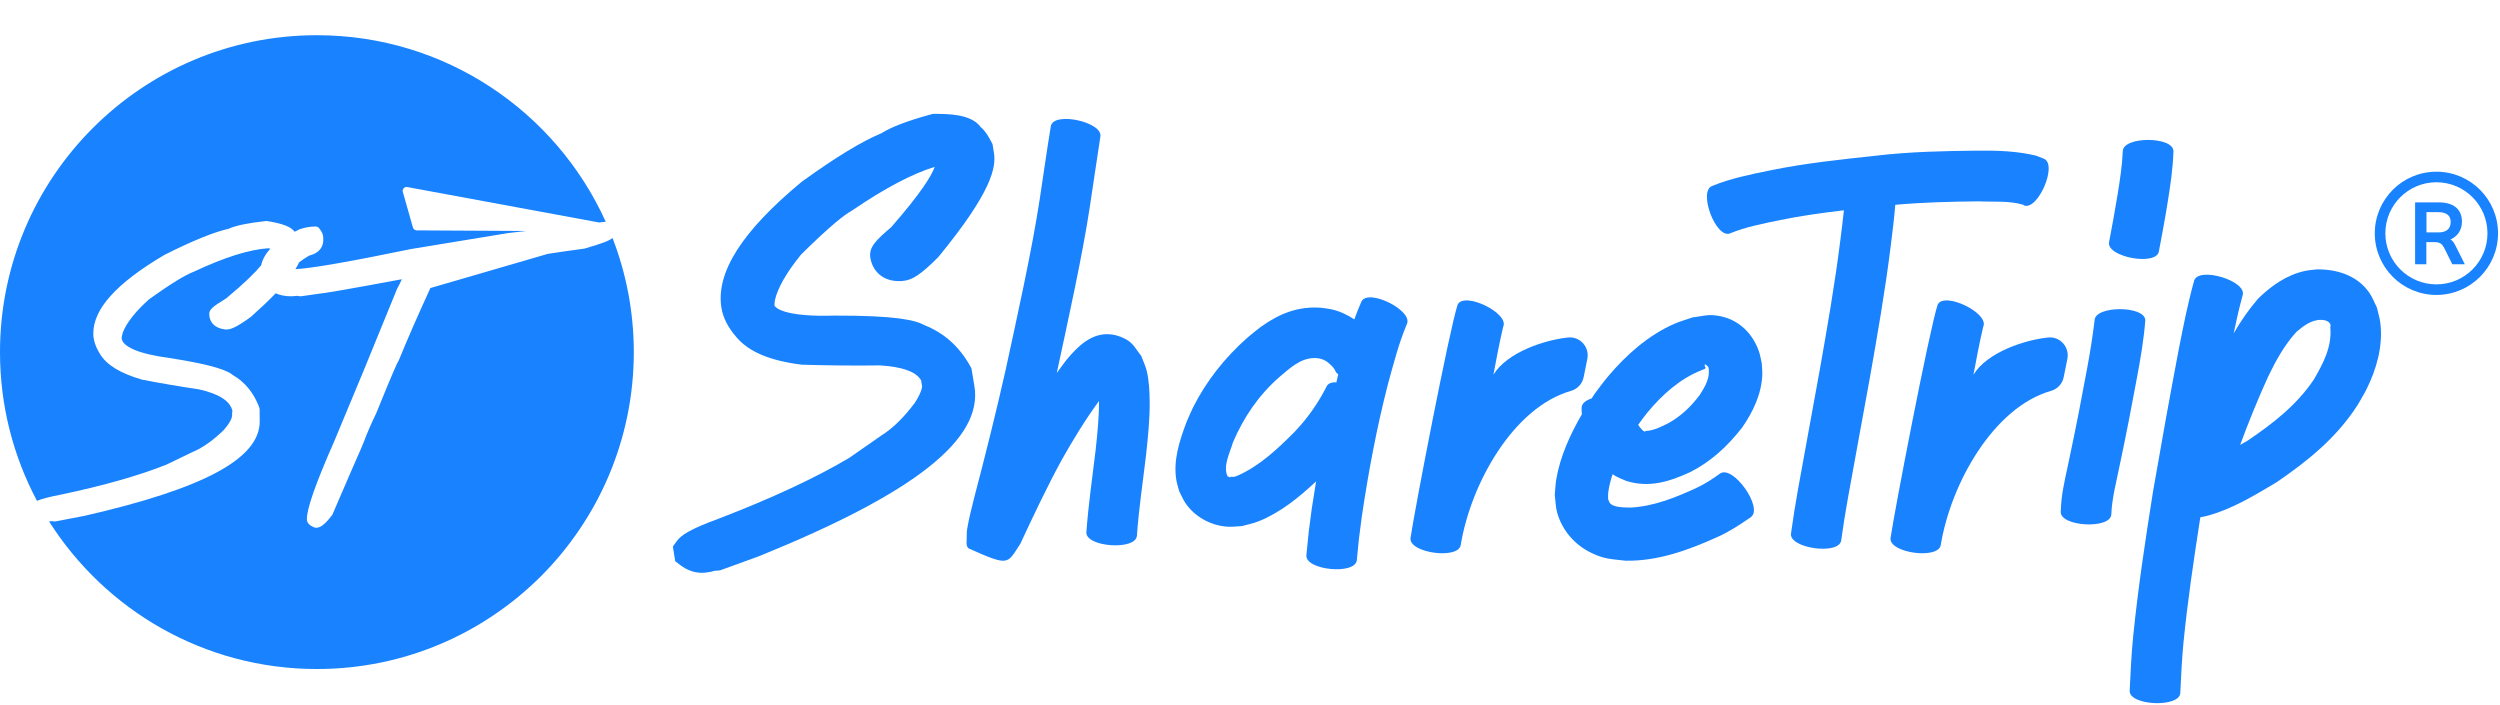
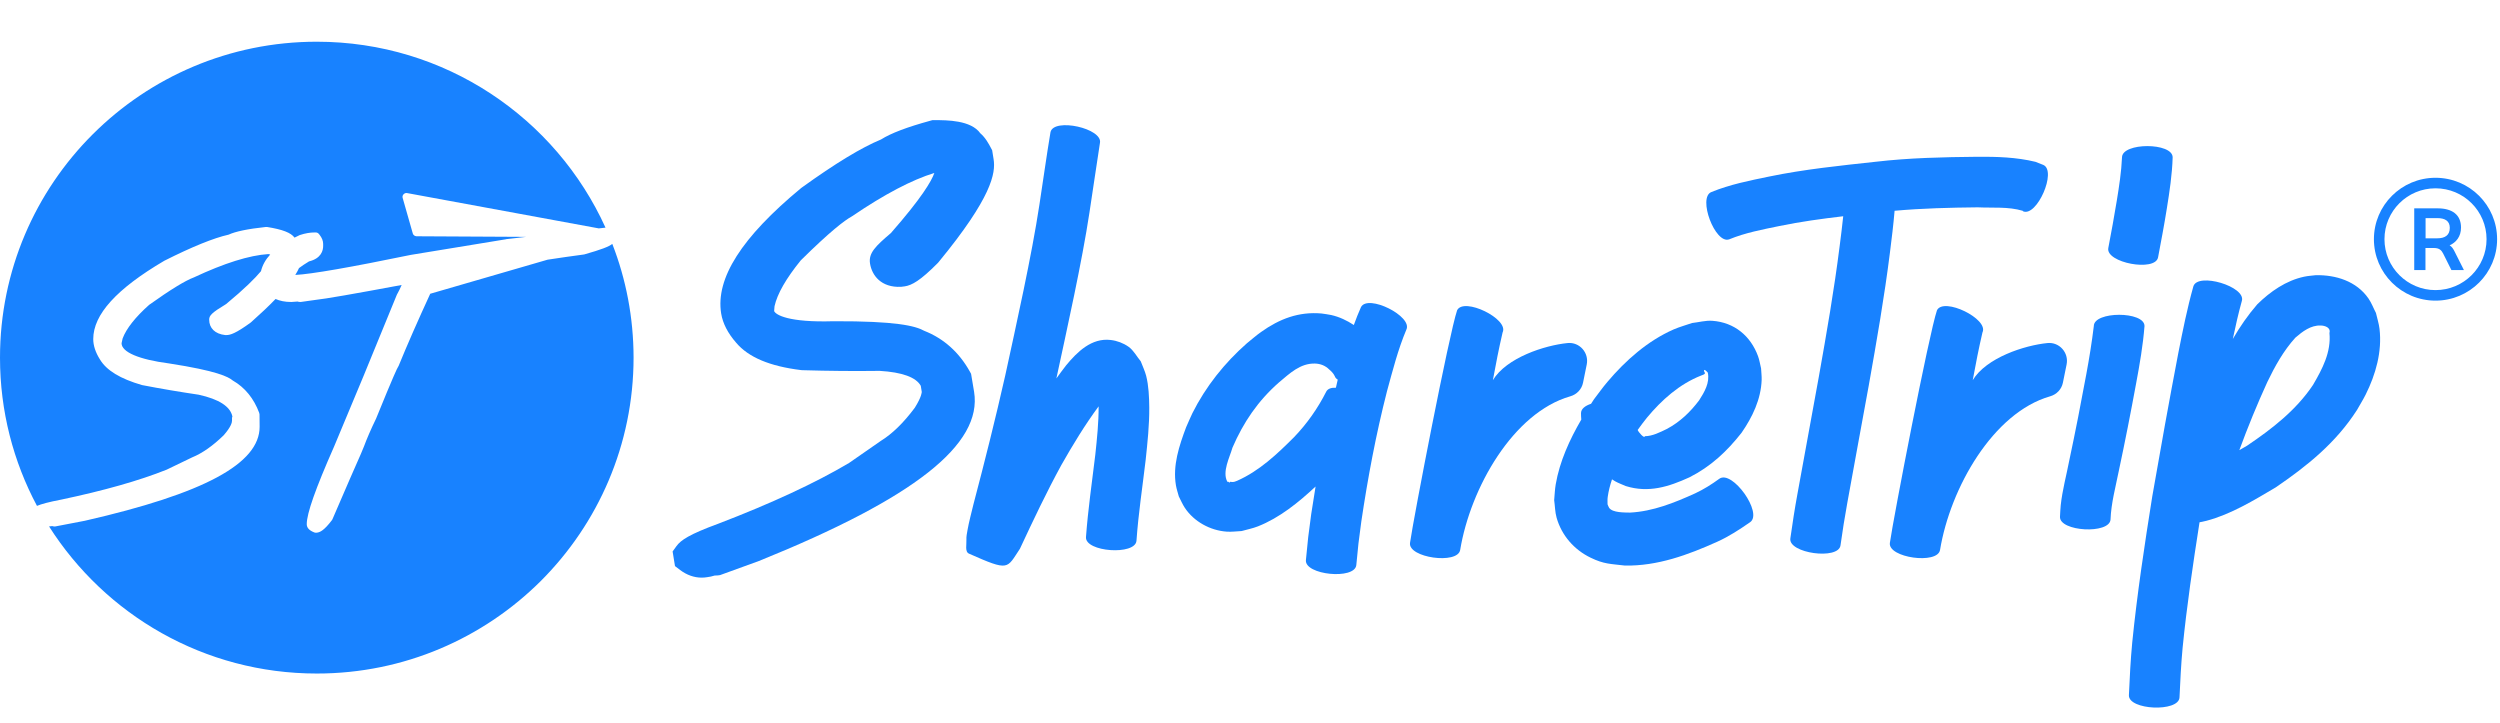
- <svg xmlns="http://www.w3.org/2000/svg" width="568" height="160" viewBox="0 0 568 160" fill="none">
-   <path fill-rule="evenodd" clip-rule="evenodd" d="M553.553 64.61C559.959 64.61 565.153 59.417 565.153 53.01C565.153 46.604 559.959 41.41 553.553 41.41C547.146 41.41 541.953 46.604 541.953 53.01C541.953 59.417 547.146 64.61 553.553 64.61ZM553.553 67.01C561.285 67.01 567.553 60.742 567.553 53.01C567.553 45.278 561.285 39.01 553.553 39.01C545.821 39.01 539.553 45.278 539.553 53.01C539.553 60.742 545.821 67.01 553.553 67.01Z" fill="#1882FF" />
-   <path d="M560.006 60.042H557.166L555.295 56.287C554.927 55.563 554.449 55.017 553.22 55.017H551.267V60.042H548.714V45.978H554.039C557.289 45.978 559.351 47.384 559.351 50.361C559.351 52.409 558.245 53.734 556.756 54.416C557.234 54.676 557.535 55.14 557.808 55.659L560.006 60.042ZM553.984 52.805C555.65 52.805 556.797 52.136 556.797 50.429C556.797 48.845 555.691 48.204 553.984 48.204H551.295V52.805H553.984Z" fill="#1882FF" />
-   <path d="M261.208 91.347C261.241 95.357 260.81 99.334 260.391 103.322C259.673 109.452 258.734 115.561 258.303 121.725C258.06 125.128 246.571 124.299 246.825 120.897C247.289 114.611 248.195 108.37 248.946 102.106C249.333 98.45 249.719 94.782 249.697 91.104C246.56 95.368 243.821 99.897 241.213 104.504C237.822 110.734 234.806 117.13 231.813 123.559C228.764 128.132 229.46 128.773 220.236 124.675C219.253 124.244 219.717 122.576 219.65 121.504C219.606 120.786 219.772 120.057 219.893 119.339C220.181 117.638 220.877 114.976 221.263 113.374C223.826 103.62 226.278 93.843 228.488 84.012C230.995 72.413 234.475 56.859 236.242 45.139C237.093 39.626 237.844 34.103 238.761 28.602C239.501 25.265 250.736 27.762 249.996 31.098C249.178 36.356 248.427 41.626 247.621 46.895C245.908 58.273 242.506 73.495 240.098 84.741C240.827 83.736 241.556 82.731 242.318 81.747C244.826 78.721 248.074 75.451 252.459 75.981C253.884 76.147 255.32 76.688 256.491 77.516C257.673 78.356 258.347 79.737 259.275 80.841C259.684 81.935 260.203 82.996 260.501 84.133C261.075 86.387 261.186 89.027 261.208 91.347Z" fill="#1882FF" />
-   <path d="M319.634 73.639C317.734 78.157 316.53 82.951 315.238 87.668C312.741 97.456 310.885 107.365 309.405 117.351C308.544 124.001 308.919 120.698 308.267 127.282C307.925 130.684 296.48 129.547 296.812 126.144C297.508 119.152 297.11 122.653 298.016 115.672C298.325 113.573 298.668 111.474 299.01 109.375C295.111 113.032 290.791 116.522 285.909 118.456C284.705 118.931 283.423 119.174 282.186 119.527C281.059 119.571 279.921 119.748 278.795 119.66C275.05 119.395 271.371 117.373 269.295 114.236C268.753 113.418 268.378 112.501 267.925 111.629C267.704 110.789 267.417 109.972 267.273 109.121C266.5 104.581 268.013 100.074 269.582 95.876C270.068 94.805 270.499 93.711 271.018 92.65C274.056 86.575 278.342 81.184 283.434 76.699C284.495 75.849 285.511 74.943 286.616 74.158C290.814 71.165 295.177 69.486 300.347 69.939C301.087 70.06 301.838 70.126 302.567 70.292C304.423 70.712 306.135 71.529 307.704 72.568C308.201 71.187 308.731 69.828 309.328 68.491C310.874 65.442 321.17 70.59 319.634 73.639ZM304.047 85.017C303.727 84.818 303.473 84.564 303.363 84.211C303.075 83.603 302.611 83.128 302.103 82.698C301.209 81.814 300.104 81.383 298.856 81.35C295.508 81.272 293.122 83.614 290.703 85.636C285.931 89.834 282.617 94.716 280.12 100.516C279.502 102.714 277.723 106.028 278.96 108.304C279.027 108.293 279.093 108.282 279.159 108.282C279.27 108.348 279.358 108.469 279.491 108.469C279.557 108.469 279.524 108.315 279.59 108.304C279.734 108.271 279.877 108.348 280.021 108.348C280.606 108.337 280.595 108.282 281.17 108.072C286.229 105.829 290.272 101.985 294.128 98.119C297.066 95.048 299.518 91.557 301.429 87.757C301.783 87.061 302.611 86.818 303.628 86.862C303.749 86.243 303.893 85.625 304.047 85.017Z" fill="#1882FF" />
-   <path d="M360.639 81.56L359.8 85.713C359.502 87.216 358.375 88.398 356.894 88.817C343.926 92.54 334.205 109.696 331.874 123.836C331.321 127.205 319.999 125.614 320.474 122.223C321.291 116.456 329.355 74.6 331.178 69.21C332.68 66.139 343.02 71.187 341.517 74.258C340.567 78.367 340.092 80.952 339.308 85.128C342.423 80.002 351.073 77.196 356.298 76.677C359.004 76.412 361.181 78.886 360.639 81.56Z" fill="#1882FF" />
-   <path d="M397.79 117.495C395.393 119.163 392.962 120.765 390.289 121.969C383.661 124.962 376.713 127.525 369.322 127.393C366.041 126.995 364.561 127.083 361.512 125.592C357.756 123.769 354.939 120.522 353.791 116.49C353.426 115.197 353.426 113.816 353.238 112.48C353.36 111.276 353.382 110.06 353.592 108.867C354.476 103.697 356.729 98.716 359.402 94.12C359.369 93.634 359.325 93.159 359.336 92.673C359.336 91.679 360.286 90.961 361.623 90.519C361.844 90.176 362.065 89.823 362.286 89.491C363.302 88.166 364.263 86.796 365.346 85.526C369.455 80.654 374.481 76.18 380.369 73.584C381.728 72.988 383.164 72.612 384.556 72.115C386.091 71.949 387.627 71.496 389.173 71.607C394.188 71.96 397.889 75.064 399.568 79.66C399.9 80.555 400.032 81.516 400.264 82.455C400.308 83.327 400.419 84.189 400.397 85.062C400.242 89.502 398.298 93.557 395.812 97.147C392.487 101.378 388.842 104.813 383.992 107.277C379.253 109.442 374.702 110.889 369.521 109.276C368.704 108.912 367.853 108.613 367.069 108.171C366.826 108.039 366.616 107.884 366.384 107.741C365.942 109.055 365.6 110.392 365.412 111.728C365.323 112.281 365.379 112.855 365.368 113.419C365.489 113.695 365.566 113.993 365.732 114.236C366.516 115.385 369.344 115.286 370.482 115.319C375.685 115.054 380.601 113.065 385.285 110.933C387.24 110.016 389.041 108.878 390.775 107.608C393.702 105.498 400.728 115.407 397.79 117.495ZM374.304 93.711C373.564 94.606 372.901 95.556 372.217 96.484C372.371 96.97 373.774 98.561 373.84 97.909C375.586 97.898 377.287 97.014 378.833 96.263C381.805 94.683 384.191 92.397 386.191 89.723C387.395 87.834 388.643 85.725 388.157 83.427C388.035 83.261 387.185 82.333 387.306 83.095C387.34 83.283 387.594 83.482 387.483 83.637C387.306 83.902 386.931 83.935 386.655 84.079C381.706 86.023 377.663 89.657 374.304 93.711Z" fill="#1882FF" />
-   <path d="M459.806 46.652C459.773 46.608 459.751 46.575 459.718 46.531C456.415 45.547 452.891 45.912 449.489 45.746C443.192 45.812 436.884 45.967 430.61 46.531C430.345 49.69 429.958 52.849 429.56 55.998C428.29 66.172 426.522 76.279 424.733 86.387C423.12 95.291 421.463 104.194 419.861 113.109C419.276 116.324 418.768 119.549 418.315 122.797C417.851 126.177 406.44 124.598 406.915 121.217C407.39 117.826 407.909 114.446 408.527 111.076C410.129 102.173 411.786 93.28 413.388 84.376C415.144 74.468 416.879 64.548 418.127 54.55C418.414 52.297 418.701 50.043 418.933 47.779C414.062 48.353 409.201 49.016 404.407 50.01C400.563 50.806 396.674 51.535 393.029 53.037C389.825 54.241 385.782 43.459 388.986 42.255C393.184 40.532 397.657 39.648 402.087 38.731C410.074 37.075 418.204 36.246 426.302 35.362C433.957 34.468 441.668 34.302 449.367 34.224C453.83 34.191 458.271 34.313 462.623 35.373C463.22 35.605 463.816 35.848 464.413 36.08C467.55 37.461 462.943 48.011 459.806 46.652Z" fill="#1882FF" />
-   <path d="M469.703 81.56L468.864 85.713C468.565 87.216 467.439 88.398 465.958 88.817C452.99 92.54 443.269 109.696 440.938 123.836C440.385 127.205 429.062 125.614 429.537 122.223C430.355 116.456 438.419 74.6 440.242 69.21C441.744 66.139 452.084 71.187 450.581 74.258C449.631 78.367 449.156 80.952 448.372 85.128C451.487 80.002 460.137 77.196 465.362 76.677C468.068 76.412 470.245 78.886 469.703 81.56Z" fill="#1882FF" />
-   <path d="M487.412 72.8C487.069 77.186 486.318 81.527 485.511 85.846C484.285 92.529 482.982 99.191 481.568 105.83C480.839 109.497 479.833 113.143 479.69 116.887C479.502 120.301 468.002 119.66 468.201 116.247C468.257 115.385 468.279 114.523 468.367 113.673C468.731 110.226 469.659 106.846 470.311 103.444C471.703 96.893 472.984 90.331 474.189 83.747C474.862 80.113 475.448 76.467 475.89 72.8C475.901 69.386 487.412 69.386 487.412 72.8ZM493.808 34.357C493.697 38.268 493.101 42.167 492.482 46.034C491.896 49.745 491.189 53.446 490.494 57.147C489.864 60.505 478.552 58.384 479.182 55.026C479.856 51.425 480.54 47.823 481.115 44.211C481.645 40.952 482.153 37.66 482.297 34.368C482.297 30.933 493.808 30.933 493.808 34.357Z" fill="#1882FF" />
-   <path d="M537.674 88.431C537.077 89.624 536.359 90.761 535.708 91.932C530.924 99.4 524.44 104.647 517.215 109.585C512.3 112.501 507.086 115.705 501.496 117.185C500.977 117.318 500.446 117.428 499.916 117.528C498.436 127.028 497.022 136.55 496.072 146.128C495.718 149.894 495.542 153.672 495.365 157.439C495.21 160.853 483.711 160.345 483.865 156.931C484.042 152.943 484.241 148.956 484.616 144.979C485.732 133.822 487.411 122.742 489.168 111.673C491.057 100.759 493.012 89.867 495.089 78.986C496.094 73.882 497.11 68.778 498.513 63.763C499.496 60.493 510.521 63.796 509.538 67.066C508.742 69.938 508.091 72.833 507.483 75.749C509.096 72.954 510.919 70.303 513.051 67.84C516.011 64.934 519.568 62.438 523.7 61.554C524.572 61.366 525.456 61.322 526.34 61.212C530.902 61.123 535.597 62.57 538.315 66.525C539.022 67.541 539.441 68.723 540.016 69.817C540.281 71.021 540.679 72.203 540.822 73.44C541.441 78.621 539.961 83.835 537.674 88.431ZM529.444 74.379C529.798 73.153 528.428 72.7 527.456 72.678C525.224 72.59 523.313 74.048 521.7 75.451C519.005 78.433 517.061 81.946 515.326 85.558C513.007 90.651 510.886 95.832 508.963 101.09C509.549 100.748 510.145 100.394 510.731 100.063C516.398 96.23 521.866 91.988 525.71 86.221C527.831 82.576 529.864 78.743 529.444 74.379Z" fill="#1882FF" />
-   <path d="M220.711 83.692L220.402 83.129C217.96 78.754 214.492 75.65 210.073 73.894C207.996 72.745 203.644 71.662 189.537 71.706H189.438C179.197 72.027 176.292 70.237 175.95 69.386C175.961 69.21 175.983 68.878 176.038 68.282C176.657 65.465 178.667 61.952 182.003 57.832C188.742 51.159 191.956 48.74 193.481 47.89L193.746 47.724C201.004 42.775 207.256 39.483 212.36 37.914L212.349 37.948C211.719 39.759 209.487 43.603 202.484 51.612C199.004 54.584 197.358 56.164 197.745 58.572C198.176 61.256 200.252 64.073 204.793 63.863L205.654 63.753C207.245 63.499 209.134 62.493 213.133 58.45L213.354 58.196C225.395 43.515 226.345 37.959 225.826 34.766L225.505 32.756L225.229 32.225C224.754 31.32 223.981 29.861 222.81 28.867C220.678 25.873 215.254 25.873 212.415 25.873H211.929L211.454 26.006C206.184 27.453 202.506 28.845 200.241 30.281C195.767 32.137 189.868 35.727 182.235 41.239L182.036 41.394C168.548 52.584 162.616 61.93 163.909 69.95C164.273 72.192 165.422 74.435 167.322 76.611C170.106 79.914 174.922 81.958 182.058 82.841L182.401 82.864C188.311 83.04 194.21 83.096 199.932 83.018C205.058 83.327 208.195 84.476 209.278 86.421L209.498 87.79C209.498 87.801 209.565 88.784 207.919 91.425C205.378 94.849 202.771 97.39 200.175 98.992L192.962 104.018C185.306 108.569 175.287 113.231 163.235 117.859C156.662 120.279 154.729 121.604 153.757 122.952L152.873 124.178L153.414 127.514L154.574 128.398C156.088 129.547 157.767 130.143 159.479 130.143C159.877 130.143 160.285 130.11 160.683 130.044L161.556 129.9L162.473 129.657C162.76 129.668 163.058 129.657 163.345 129.613L163.677 129.558L172.359 126.399L172.481 126.354C207.786 112.049 223.329 99.787 221.396 87.79L220.711 83.692Z" fill="#1882FF" />
-   <path d="M13.98 112.347C11.054 112.907 9.385 113.376 8.402 113.788C3.041 103.703 0 92.212 0 80.011C0 40.255 32.225 8 71.994 8C101.201 8 126.327 25.403 137.621 50.374L136.101 50.546L92.525 42.496C92.228 42.428 91.93 42.554 91.713 42.782C91.507 43.011 91.427 43.308 91.519 43.605L93.817 51.689C93.919 52.078 94.274 52.318 94.662 52.341L119.583 52.478L115.022 53.004C114.999 53.004 114.987 53.027 114.987 53.027L93.382 56.583C79.653 59.419 70.84 60.962 67.113 61.157C67.468 60.596 67.73 60.082 67.959 59.59C68.553 59.133 69.308 58.641 70.234 58.07C73.023 57.383 73.446 55.577 73.446 54.559V54.068C73.446 53.382 73.16 52.684 72.634 52.01L72.463 51.804C72.303 51.598 72.04 51.472 71.777 51.472H71.491C70.497 51.472 69.422 51.644 68.13 52.067C67.708 52.261 67.319 52.455 66.942 52.65C66.13 51.529 64.21 50.786 60.7 50.226C60.632 50.203 60.471 50.203 60.403 50.226C56.322 50.66 53.498 51.255 51.955 51.975C48.549 52.741 43.645 54.742 37.346 57.921C26.475 64.335 21.194 70.178 21.194 75.769C21.194 77.222 21.697 78.799 22.714 80.412C24.2 82.904 27.309 84.814 32.27 86.254C36.614 87.1 40.981 87.832 45.142 88.45C49.783 89.467 52.367 91.148 52.824 93.435C52.767 93.538 52.733 93.664 52.733 93.801V94.384C52.733 94.738 52.538 95.767 50.824 97.711C48.4 100.078 45.999 101.782 43.656 102.742L37.883 105.532C31.619 108.048 23.548 110.323 13.98 112.347ZM139.165 54.079C138.399 54.708 136.638 55.383 132.832 56.469C132.797 56.469 132.672 56.503 132.637 56.503C129.917 56.869 127.185 57.258 124.452 57.681L97.783 65.445C94.96 71.596 92.536 77.13 90.593 81.898L90.433 82.184C90.273 82.424 89.541 83.865 85.483 93.881C84.272 96.385 83.357 98.534 82.717 100.261C82.58 100.661 82.054 101.908 79.562 107.556L75.549 116.863C75.515 116.92 75.481 116.989 75.447 117.035C73.663 119.39 72.749 119.802 72.029 119.893C71.971 119.905 71.891 119.905 71.823 119.905C71.686 119.905 71.537 119.893 71.457 119.848C70.268 119.39 69.719 118.773 69.719 117.95C69.719 115.514 71.697 109.9 75.927 100.284C80.042 90.496 84.855 78.857 90.204 65.65C90.227 65.616 90.273 65.513 90.296 65.479C90.65 64.85 90.982 64.164 91.29 63.444C80.408 65.479 73.858 66.622 71.811 66.828L68.336 67.32C68.05 67.32 67.81 67.285 67.616 67.217L66.21 67.32C64.724 67.32 63.581 67.057 62.632 66.634C61.066 68.269 59.214 70.018 57.008 71.985C53.556 74.523 52.287 74.855 51.498 74.855H51.166C48.857 74.592 47.543 73.277 47.543 71.344C47.543 70.418 48.069 69.801 51.395 67.788C55.625 64.278 57.991 61.9 59.317 60.299C59.648 58.927 60.346 57.669 61.42 56.492C61.283 56.457 61.123 56.457 60.986 56.4C56.676 56.675 50.972 58.47 44.068 61.717C42.09 62.449 38.684 64.553 33.882 67.983C30.762 70.784 28.715 73.368 27.869 75.632C27.698 76.33 27.641 76.615 27.629 76.718C27.629 78.731 31.573 80.434 38.443 81.326C49.28 83.007 51.887 84.356 52.904 85.214C55.659 86.792 57.705 89.319 58.917 92.6L58.986 92.955L59.008 95.756C59.008 104.16 46.388 110.975 19.273 117.183L12.632 118.464C12.574 118.487 12.472 118.487 12.426 118.487C12.232 118.487 12.037 118.453 11.866 118.395L11.248 118.464H11.146C23.914 138.611 46.388 152 72.006 152C91.885 152 109.878 143.928 122.921 130.904C135.93 117.869 144 99.861 144 79.977C143.989 70.864 142.285 62.117 139.165 54.079Z" fill="#1882FF" />
+ <svg xmlns="http://www.w3.org/2000/svg" width="1080" height="312" viewBox="0 0 1080 312" fill="none">
+   <path fill-rule="evenodd" clip-rule="evenodd" d="M1052.14 125.324C1064.32 125.324 1074.19 115.479 1074.19 103.336C1074.19 91.193 1064.32 81.349 1052.14 81.349C1039.97 81.349 1030.09 91.193 1030.09 103.336C1030.09 115.479 1039.97 125.324 1052.14 125.324ZM1052.14 129.873C1066.84 129.873 1078.75 117.992 1078.75 103.336C1078.75 88.68 1066.84 76.8 1052.14 76.8C1037.45 76.8 1025.53 88.68 1025.53 103.336C1025.53 117.992 1037.45 129.873 1052.14 129.873Z" fill="#1882FF" />
+   <path d="M1064.41 116.664H1059.01L1055.45 109.547C1054.75 108.175 1053.85 107.14 1051.51 107.14H1047.8V116.664H1042.95V90.007H1053.07C1059.24 90.007 1063.16 92.673 1063.16 98.315C1063.16 102.197 1061.06 104.707 1058.23 106.001C1059.14 106.493 1059.71 107.373 1060.23 108.356L1064.41 116.664ZM1052.96 102.947C1056.13 102.947 1058.31 101.679 1058.31 98.444C1058.31 95.442 1056.21 94.225 1052.96 94.225H1047.85V102.947H1052.96Z" fill="#1882FF" />
+   <path d="M496.481 176.002C496.544 183.603 495.725 191.141 494.927 198.699C493.562 210.32 491.777 221.899 490.959 233.583C490.497 240.032 468.66 238.462 469.143 232.013C470.025 220.099 471.747 208.268 473.175 196.396C473.909 189.465 474.644 182.514 474.602 175.541C468.639 183.624 463.432 192.208 458.477 200.94C452.031 212.749 446.299 224.873 440.609 237.059C434.814 245.728 436.137 246.942 418.604 239.174C416.736 238.357 417.618 235.195 417.492 233.164C417.408 231.803 417.723 230.421 417.953 229.06C418.499 225.836 419.822 220.79 420.557 217.754C425.428 199.265 430.089 180.734 434.289 162.099C439.055 140.113 445.669 110.632 449.028 88.416C450.645 77.967 452.073 67.498 453.816 57.071C455.222 50.747 476.576 55.479 475.169 61.803C473.615 71.769 472.188 81.757 470.655 91.745C467.4 113.312 460.933 142.165 456.356 163.481C457.742 161.575 459.128 159.67 460.577 157.806C465.343 152.069 471.516 145.871 479.851 146.876C482.56 147.19 485.289 148.216 487.515 149.787C489.762 151.378 491.043 153.995 492.806 156.089C493.583 158.162 494.57 160.172 495.137 162.329C496.229 166.6 496.439 171.605 496.481 176.002Z" fill="#1882FF" />
+   <path d="M607.532 142.438C603.92 151.001 601.632 160.089 599.175 169.03C594.43 187.581 590.903 206.363 588.089 225.292C586.451 237.897 587.165 231.636 585.926 244.116C585.275 250.565 563.523 248.408 564.153 241.959C565.476 228.705 564.72 235.342 566.442 222.109C567.029 218.131 567.68 214.152 568.331 210.174C560.919 217.105 552.71 223.721 543.429 227.386C541.141 228.286 538.705 228.747 536.353 229.417C534.212 229.5 532.049 229.835 529.907 229.668C522.79 229.165 515.798 225.334 511.85 219.387C510.822 217.838 510.108 216.1 509.247 214.445C508.827 212.854 508.281 211.305 508.008 209.692C506.538 201.087 509.415 192.544 512.396 184.587C513.32 182.556 514.139 180.483 515.126 178.473C520.9 166.957 529.047 156.739 538.726 148.237C540.742 146.625 542.673 144.908 544.773 143.422C552.752 137.747 561.045 134.565 570.872 135.423C572.279 135.653 573.706 135.779 575.092 136.093C578.62 136.889 581.874 138.438 584.855 140.406C585.8 137.789 586.808 135.214 587.942 132.68C590.882 126.901 610.45 136.658 607.532 142.438ZM577.906 164.004C577.297 163.627 576.814 163.146 576.604 162.476C576.058 161.324 575.176 160.424 574.21 159.607C572.51 157.932 570.41 157.116 568.037 157.053C561.675 156.906 557.14 161.345 552.542 165.177C543.471 173.134 537.172 182.388 532.427 193.381C531.251 197.548 527.871 203.83 530.222 208.143C530.348 208.122 530.474 208.101 530.6 208.101C530.81 208.227 530.978 208.457 531.23 208.457C531.356 208.457 531.293 208.164 531.419 208.143C531.692 208.08 531.965 208.227 532.238 208.227C533.351 208.206 533.33 208.101 534.422 207.703C544.038 203.453 551.723 196.166 559.051 188.838C564.636 183.017 569.297 176.4 572.929 169.197C573.601 167.878 575.176 167.417 577.108 167.501C577.339 166.329 577.612 165.156 577.906 164.004Z" fill="#1882FF" />
+   <path d="M685.471 157.451L683.875 165.324C683.308 168.172 681.166 170.412 678.353 171.208C653.703 178.264 635.226 210.782 630.795 237.583C629.746 243.969 608.224 240.954 609.127 234.526C610.681 223.596 626.008 144.26 629.473 134.042C632.328 128.221 651.981 137.79 649.125 143.611C647.32 151.4 646.417 156.299 644.926 164.214C650.847 154.499 667.288 149.18 677.219 148.196C682.363 147.694 686.499 152.384 685.471 157.451Z" fill="#1882FF" />
+   <path d="M756.082 225.564C751.526 228.726 746.907 231.762 741.825 234.045C729.227 239.719 716.021 244.577 701.974 244.325C695.738 243.572 692.924 243.739 687.129 240.912C679.99 237.458 674.636 231.302 672.453 223.659C671.76 221.209 671.76 218.592 671.403 216.058C671.634 213.776 671.676 211.473 672.075 209.211C673.755 199.412 678.038 189.969 683.119 181.258C683.056 180.337 682.972 179.437 682.993 178.515C682.993 176.631 684.799 175.27 687.339 174.432C687.759 173.783 688.179 173.113 688.599 172.485C690.531 169.972 692.358 167.376 694.415 164.968C702.226 155.734 711.779 147.254 722.971 142.333C725.553 141.203 728.283 140.491 730.928 139.549C733.847 139.234 736.765 138.376 739.705 138.585C749.237 139.255 756.271 145.139 759.463 153.85C760.093 155.546 760.344 157.367 760.785 159.147C760.869 160.801 761.079 162.434 761.037 164.089C760.743 172.506 757.048 180.19 752.324 186.995C746.004 195.015 739.075 201.527 729.857 206.196C720.85 210.3 712.199 213.043 702.352 209.986C700.798 209.295 699.181 208.73 697.691 207.892C697.229 207.641 696.83 207.348 696.389 207.076C695.549 209.567 694.898 212.101 694.541 214.635C694.373 215.681 694.478 216.77 694.457 217.838C694.688 218.362 694.835 218.927 695.15 219.388C696.641 221.565 702.016 221.377 704.179 221.44C714.068 220.937 723.411 217.168 732.314 213.127C736.03 211.389 739.453 209.232 742.749 206.824C748.313 202.825 761.667 221.607 756.082 225.564ZM711.443 180.484C710.037 182.18 708.777 183.98 707.475 185.739C707.769 186.66 710.436 189.676 710.562 188.44C713.879 188.419 717.112 186.744 720.052 185.32C725.7 182.326 730.235 177.992 734.036 172.925C736.324 169.344 738.697 165.345 737.773 160.99C737.542 160.676 735.925 158.917 736.156 160.362C736.219 160.717 736.702 161.094 736.492 161.387C736.156 161.89 735.443 161.953 734.918 162.225C725.511 165.91 717.826 172.799 711.443 180.484Z" fill="#1882FF" />
+   <path d="M873.957 91.284C873.894 91.201 873.852 91.138 873.789 91.054C867.511 89.191 860.813 89.882 854.347 89.567C842.378 89.693 830.389 89.986 818.463 91.054C817.959 97.043 817.225 103.031 816.469 108.999C814.054 128.283 810.695 147.442 807.293 166.601C804.228 183.477 801.078 200.354 798.034 217.251C796.921 223.344 795.955 229.459 795.094 235.614C794.212 242.022 772.523 239.027 773.426 232.62C774.329 226.192 775.315 219.785 776.491 213.399C779.536 196.522 782.685 179.666 785.73 162.79C789.068 144.008 792.365 125.205 794.737 106.256C795.283 101.984 795.829 97.713 796.27 93.42C787.01 94.509 777.772 95.765 768.659 97.65C761.353 99.157 753.962 100.539 747.033 103.387C740.944 105.669 733.259 85.233 739.348 82.951C747.327 79.684 755.83 78.009 764.25 76.271C779.431 73.131 794.884 71.56 810.275 69.885C824.825 68.189 839.481 67.875 854.116 67.728C862.598 67.666 871.039 67.896 879.311 69.906C880.445 70.346 881.579 70.806 882.713 71.246C888.676 73.864 879.92 93.86 873.957 91.284Z" fill="#1882FF" />
+   <path d="M892.77 157.451L891.174 165.324C890.607 168.172 888.465 170.412 885.652 171.208C861.002 178.264 842.525 210.782 838.095 237.583C837.045 243.969 815.523 240.954 816.426 234.526C817.98 223.596 833.307 144.26 836.772 134.042C839.627 128.221 859.28 137.79 856.425 143.611C854.619 151.4 853.716 156.299 852.225 164.214C858.146 154.499 874.587 149.18 884.518 148.196C889.662 147.694 893.799 152.384 892.77 157.451Z" fill="#1882FF" />
+   <path d="M926.428 140.847C925.777 149.159 924.349 157.388 922.816 165.575C920.486 178.243 918.008 190.869 915.32 203.453C913.935 210.405 912.024 217.315 911.751 224.413C911.394 230.883 889.537 229.669 889.915 223.199C890.02 221.565 890.061 219.932 890.229 218.32C890.922 211.787 892.686 205.38 893.925 198.931C896.57 186.514 899.006 174.076 901.295 161.597C902.575 154.708 903.688 147.798 904.528 140.847C904.549 134.377 926.428 134.377 926.428 140.847ZM938.585 67.98C938.375 75.393 937.241 82.784 936.065 90.112C934.952 97.148 933.609 104.162 932.286 111.177C931.089 117.542 909.588 113.522 910.785 107.157C912.066 100.331 913.368 93.504 914.46 86.658C915.467 80.481 916.433 74.241 916.706 68.001C916.706 61.489 938.585 61.489 938.585 67.98Z" fill="#1882FF" />
+   <path d="M1021.96 170.474C1020.83 172.736 1019.46 174.892 1018.22 177.112C1009.13 191.266 996.808 201.212 983.076 210.572C973.733 216.1 963.822 222.172 953.198 224.977C952.211 225.229 951.203 225.438 950.196 225.627C947.382 243.634 944.694 261.683 942.889 279.837C942.217 286.977 941.881 294.138 941.545 301.278C941.251 307.748 919.394 306.785 919.688 300.315C920.024 292.756 920.401 285.197 921.115 277.659C923.236 256.511 926.427 235.51 929.766 214.529C933.356 193.842 937.073 173.196 941.02 152.572C942.931 142.898 944.862 133.224 947.529 123.718C949.398 117.52 970.352 123.781 968.484 129.979C966.972 135.423 965.733 140.909 964.578 146.437C967.644 141.139 971.108 136.114 975.161 131.445C980.788 125.938 987.548 121.206 995.401 119.531C997.06 119.175 998.74 119.091 1000.42 118.881C1009.09 118.714 1018.01 121.457 1023.18 128.953C1024.52 130.879 1025.32 133.12 1026.41 135.193C1026.92 137.475 1027.67 139.715 1027.95 142.061C1029.12 151.881 1026.31 161.764 1021.96 170.474ZM1006.32 143.84C1006.99 141.516 1004.39 140.658 1002.54 140.616C998.299 140.448 994.666 143.212 991.601 145.871C986.478 151.525 982.782 158.183 979.486 165.03C975.076 174.683 971.045 184.503 967.392 194.47C968.505 193.821 969.638 193.151 970.751 192.523C981.522 185.257 991.916 177.216 999.223 166.286C1003.25 159.377 1007.12 152.111 1006.32 143.84Z" fill="#1882FF" />
+   <path d="M419.507 161.492L418.919 160.424C414.279 152.133 407.686 146.249 399.287 142.92C395.34 140.742 387.067 138.69 360.255 138.774H360.066C340.602 139.381 335.08 135.989 334.429 134.377C334.45 134.042 334.492 133.414 334.597 132.283C335.773 126.944 339.594 120.285 345.935 112.475C358.743 99.828 364.853 95.243 367.751 93.63L368.254 93.316C382.049 83.936 393.933 77.696 403.634 74.723L403.613 74.785C402.416 78.219 398.175 85.506 384.863 100.687C378.249 106.319 375.12 109.313 375.855 113.878C376.674 118.966 380.621 124.305 389.251 123.907L390.889 123.698C393.912 123.216 397.503 121.311 405.103 113.648L405.523 113.166C428.41 85.338 430.215 74.806 429.229 68.755L428.62 64.944L428.095 63.939C427.192 62.222 425.722 59.458 423.496 57.574C419.444 51.9 409.135 51.9 403.739 51.9H402.815L401.912 52.151C391.897 54.894 384.905 57.532 380.6 60.254C372.097 63.772 360.885 70.577 346.376 81.025L345.998 81.318C320.361 102.529 309.086 120.243 311.543 135.445C312.236 139.695 314.419 143.946 318.031 148.071C323.322 154.331 332.476 158.205 346.04 159.88L346.691 159.922C357.924 160.257 369.136 160.362 380.013 160.215C389.755 160.801 395.718 162.979 397.776 166.664L398.196 169.261C398.196 169.281 398.322 171.145 395.193 176.149C390.364 182.64 385.409 187.456 380.475 190.492L366.764 200.019C352.213 208.646 333.169 217.482 310.262 226.256C297.769 230.841 294.095 233.354 292.247 235.908L290.567 238.232L291.596 244.556L293.801 246.231C296.677 248.409 299.869 249.539 303.123 249.539C303.879 249.539 304.656 249.476 305.412 249.351L307.07 249.079L308.813 248.618C309.359 248.639 309.926 248.618 310.472 248.534L311.102 248.43L327.836 242.357C394.941 215.242 424.483 192 420.809 169.261L419.507 161.492Z" fill="#1882FF" />
+   <path d="M26.573 215.807C21.011 216.869 17.838 217.757 15.97 218.537C5.78 199.422 0 177.641 0 154.516C0 79.16 61.25 18.021 136.84 18.021C192.354 18.021 240.111 51.007 261.578 98.34L258.688 98.665L175.863 83.408C175.298 83.278 174.733 83.516 174.32 83.949C173.929 84.383 173.777 84.946 173.951 85.51L178.318 100.833C178.514 101.569 179.187 102.025 179.926 102.068L227.292 102.328L218.623 103.325C218.579 103.325 218.558 103.368 218.558 103.368L177.492 110.108C151.398 115.483 134.646 118.409 127.562 118.778C128.236 117.716 128.736 116.74 129.17 115.808C130.3 114.941 131.734 114.01 133.494 112.926C138.796 111.626 139.6 108.201 139.6 106.272V105.34C139.6 104.04 139.056 102.718 138.057 101.439L137.731 101.049C137.427 100.659 136.927 100.421 136.427 100.421H135.884C133.994 100.421 131.951 100.746 129.496 101.548C128.692 101.916 127.954 102.285 127.237 102.653C125.694 100.529 122.044 99.12 115.373 98.058C115.243 98.015 114.939 98.015 114.808 98.058C107.052 98.882 101.685 100.009 98.752 101.374C92.277 102.826 82.956 106.619 70.984 112.644C50.321 124.803 40.283 135.877 40.283 146.475C40.283 149.228 41.239 152.219 43.173 155.274C45.997 159.999 51.907 163.619 61.337 166.349C69.593 167.953 77.893 169.34 85.802 170.51C94.624 172.439 99.534 175.625 100.403 179.96C100.294 180.155 100.229 180.393 100.229 180.653V181.759C100.229 182.43 99.86 184.381 96.601 188.065C91.995 192.552 87.432 195.781 82.978 197.601L72.005 202.89C60.098 207.658 44.759 211.971 26.573 215.807ZM264.511 105.362C263.056 106.554 259.71 107.833 252.474 109.892C252.409 109.892 252.17 109.957 252.105 109.957C246.934 110.65 241.741 111.387 236.548 112.189L185.858 126.905C180.491 138.565 175.885 149.054 172.191 158.092L171.887 158.634C171.583 159.089 170.192 161.82 162.479 180.805C160.176 185.551 158.437 189.626 157.221 192.898C156.96 193.657 155.96 196.019 151.224 206.726L143.597 224.367C143.532 224.476 143.467 224.606 143.402 224.692C140.012 229.157 138.274 229.937 136.905 230.111C136.797 230.132 136.645 230.132 136.514 230.132C136.254 230.132 135.971 230.111 135.819 230.024C133.559 229.157 132.516 227.987 132.516 226.426C132.516 221.81 136.275 211.169 144.314 192.942C152.136 174.39 161.284 152.327 171.452 127.295C171.496 127.23 171.583 127.035 171.626 126.97C172.3 125.778 172.93 124.477 173.516 123.112C152.832 126.97 140.382 129.137 136.493 129.527L129.887 130.459C129.344 130.459 128.888 130.394 128.519 130.264L125.846 130.459C123.021 130.459 120.849 129.961 119.045 129.159C116.069 132.258 112.549 135.574 108.355 139.302C101.794 144.113 99.382 144.742 97.883 144.742H97.253C92.864 144.243 90.365 141.751 90.365 138.088C90.365 136.333 91.364 135.162 97.687 131.348C105.726 124.694 110.224 120.186 112.744 117.152C113.374 114.551 114.7 112.167 116.742 109.935C116.481 109.87 116.177 109.87 115.917 109.762C107.725 110.282 96.883 113.685 83.76 119.84C80.001 121.227 73.526 125.214 64.4 131.716C58.469 137.026 54.58 141.924 52.972 146.215C52.646 147.537 52.537 148.079 52.516 148.274C52.516 152.089 60.011 155.318 73.07 157.008C93.668 160.194 98.621 162.752 100.555 164.377C105.792 167.368 109.681 172.158 111.984 178.378L112.114 179.05L112.158 184.359C112.158 200.289 88.17 213.206 36.633 224.974L24.009 227.401C23.9 227.445 23.705 227.445 23.618 227.445C23.248 227.445 22.879 227.38 22.553 227.271L21.38 227.401H21.184C45.454 265.589 88.17 290.968 136.862 290.968C174.646 290.968 208.845 275.667 233.636 250.981C258.362 226.274 273.702 192.14 273.702 154.451C273.68 137.178 270.443 120.598 264.511 105.362Z" fill="#1882FF" />
</svg>
